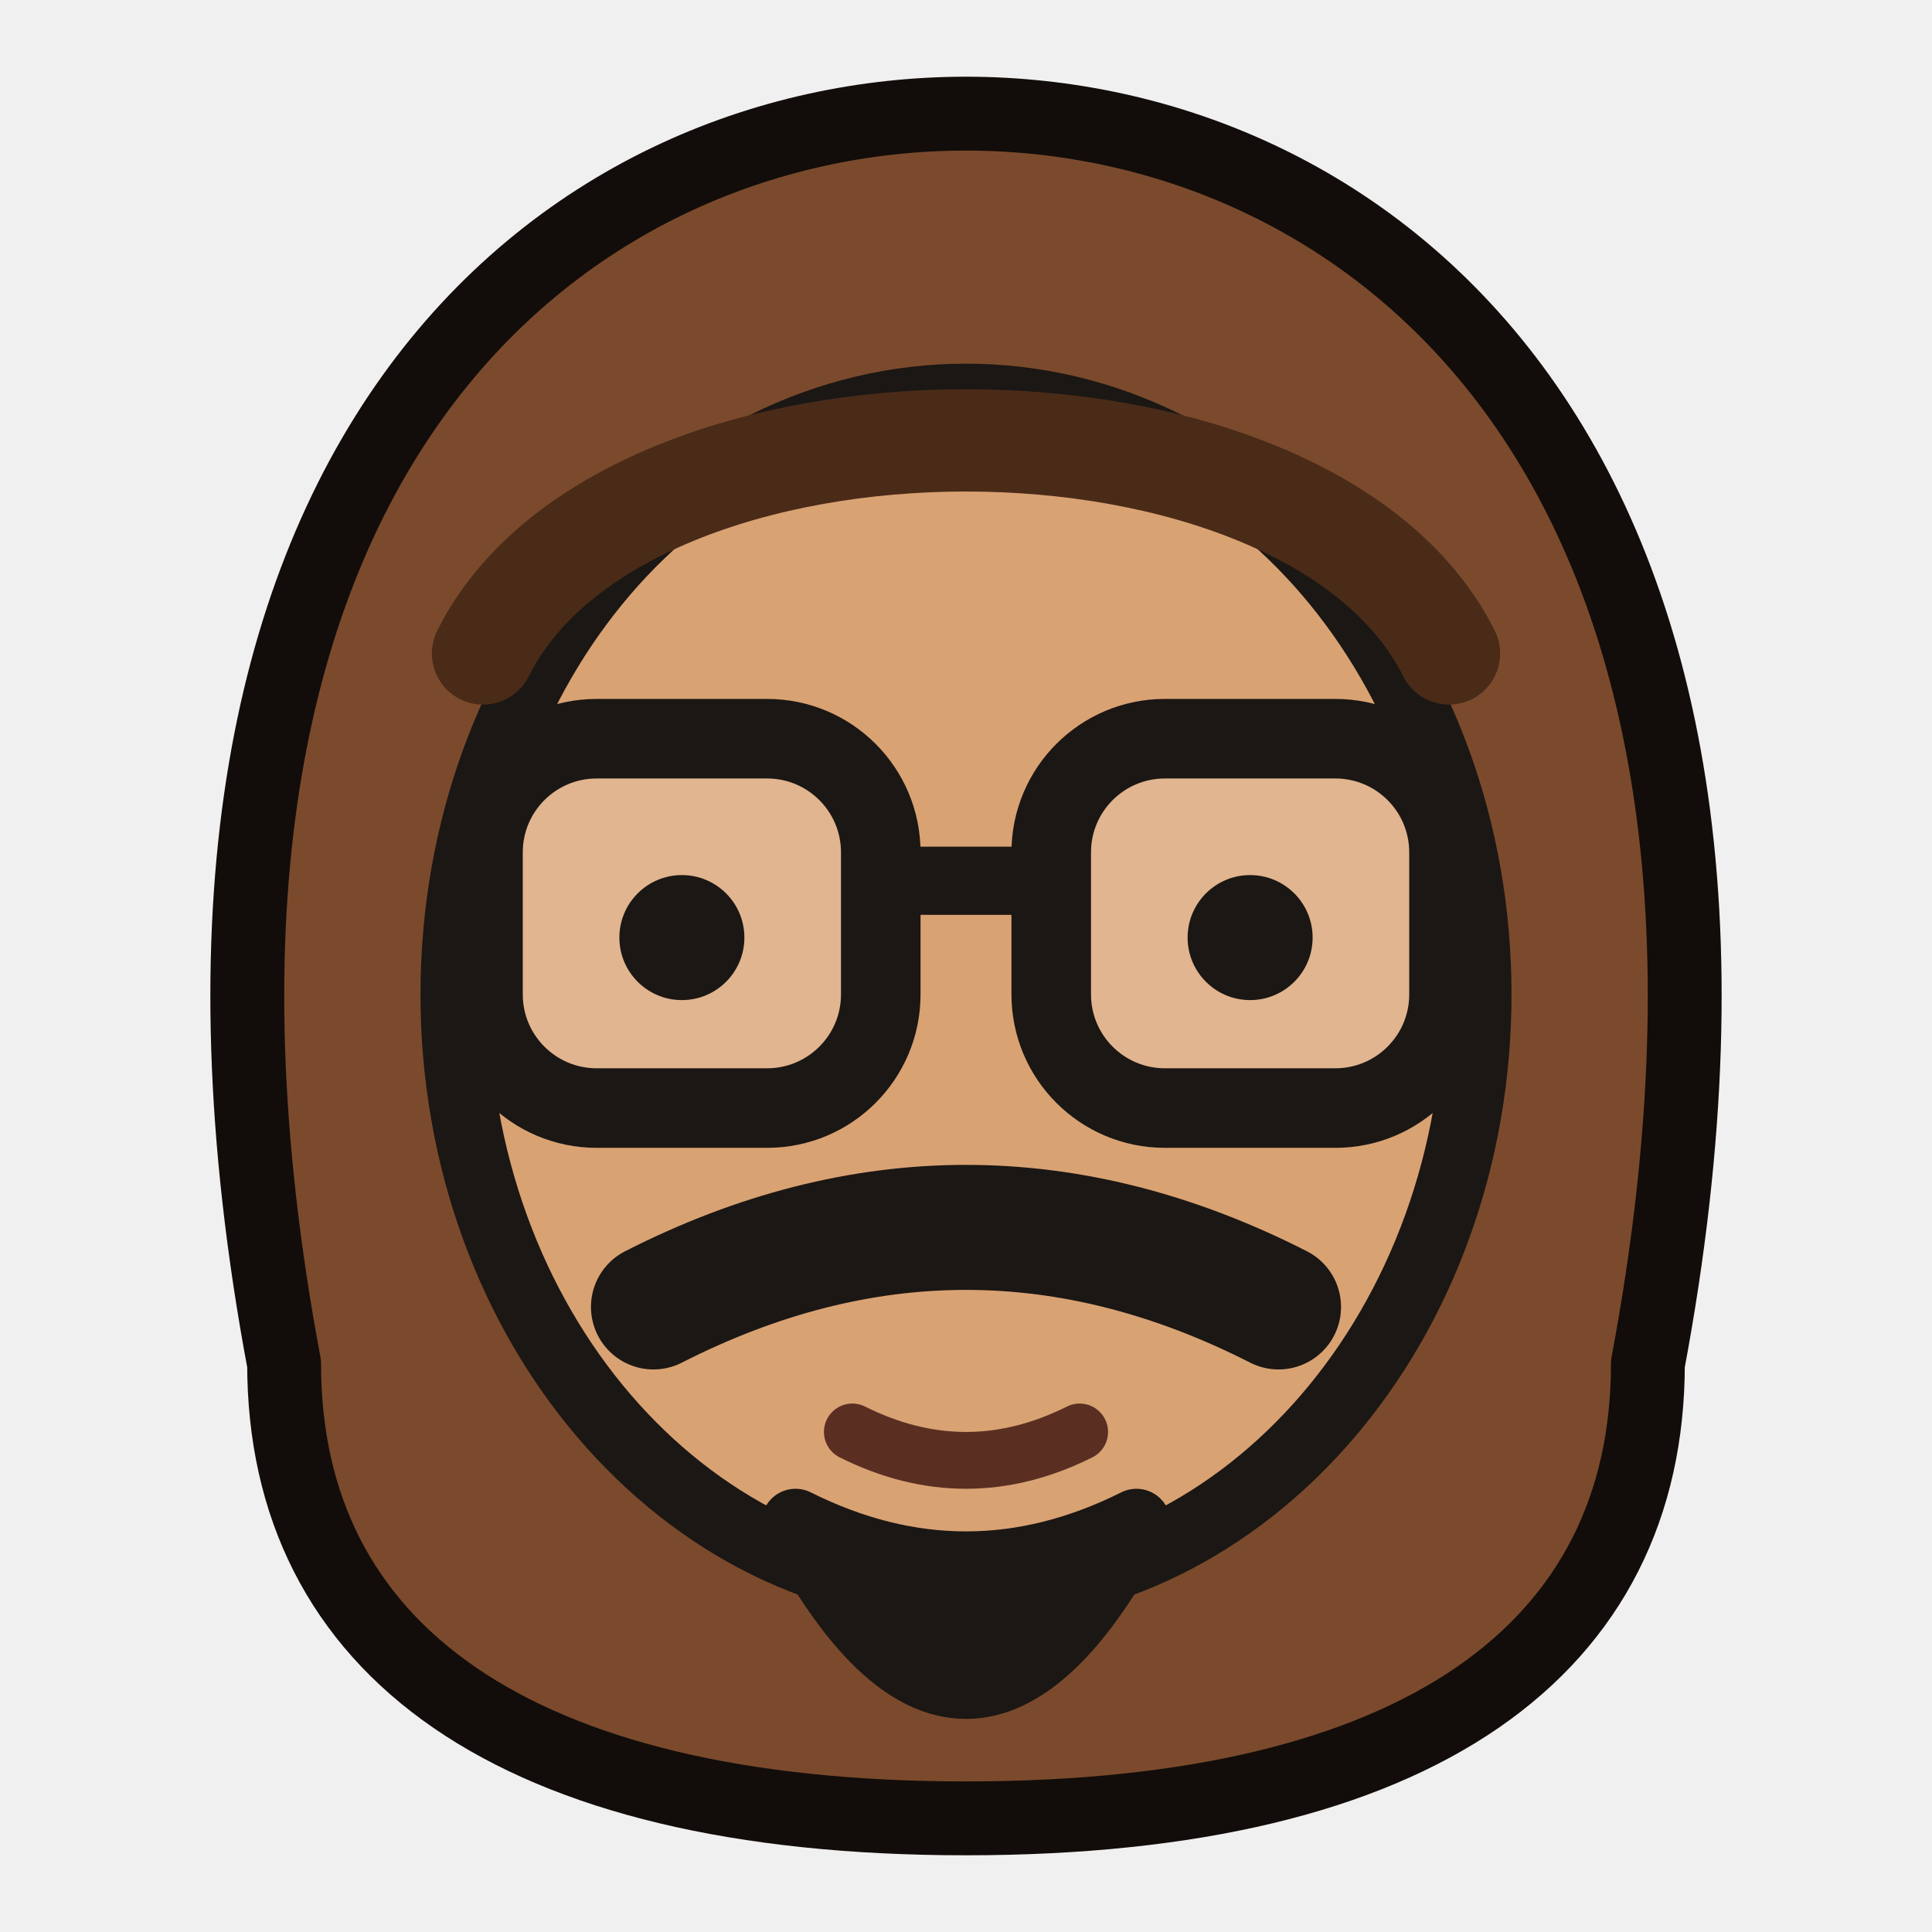
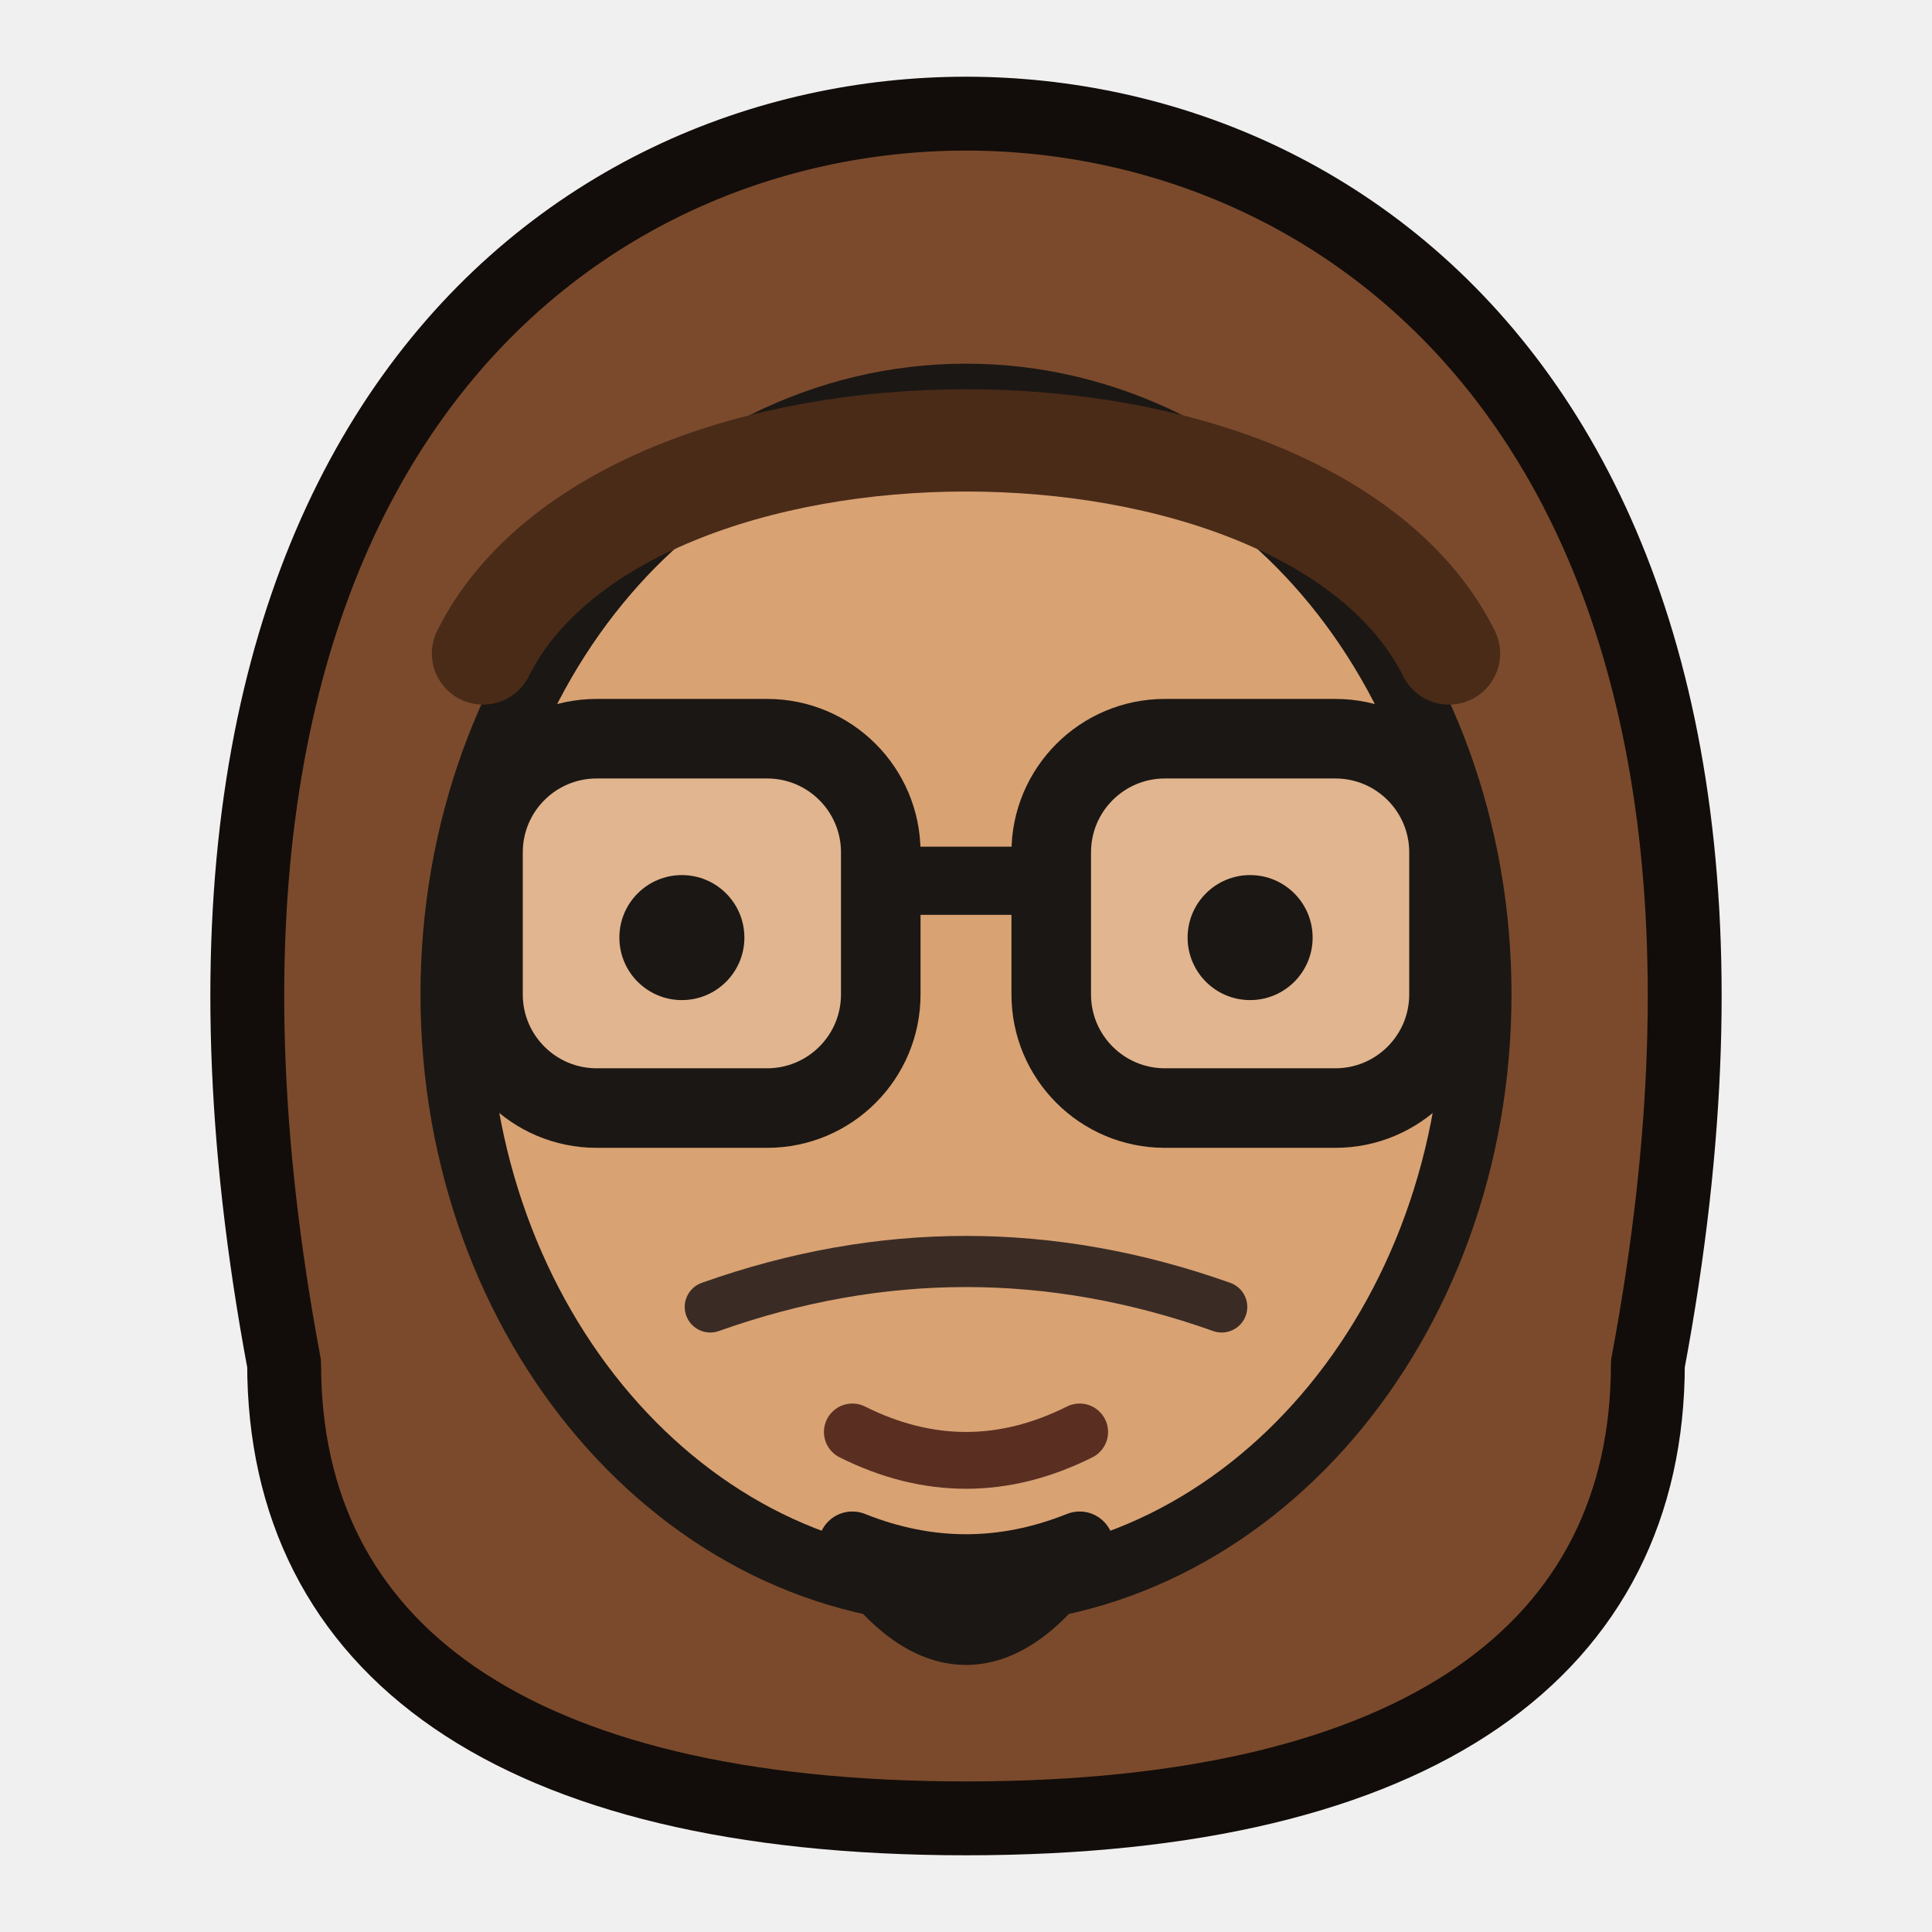
<svg xmlns="http://www.w3.org/2000/svg" viewBox="8 0 34 34">
  <path d="M13 24 C10 8 18 2 25 2 C32 2 40 8 37 24 C37 29 33 32 25 32 C17 32 13 29 13 24 Z" fill="#7b4a2c" stroke="#120d0a" stroke-width="1.3" stroke-linejoin="round" />
  <ellipse cx="25" cy="17.5" rx="9" ry="10.5" fill="#d9a273" stroke="#1b1714" stroke-width="1.2" />
  <path d="M16.5 11.5 C19 6.5 31 6.5 33.5 11.5" fill="none" stroke="#4a2b18" stroke-width="1.8" stroke-linecap="round" />
  <rect x="16.5" y="13" width="7" height="6.5" rx="2" fill="#fff" fill-opacity="0.2" stroke="#1b1714" stroke-width="1.4" />
  <rect x="26.5" y="13" width="7" height="6.5" rx="2" fill="#fff" fill-opacity="0.2" stroke="#1b1714" stroke-width="1.4" />
  <path d="M23.5 15.5 H26.5" fill="none" stroke="#1b1714" stroke-width="1.2" stroke-linecap="round" />
  <circle cx="20" cy="16.5" r="1.1" fill="#1b1714" />
  <circle cx="30" cy="16.5" r="1.1" fill="#1b1714" />
-   <path d="M19.5 23 Q25 20.2 30.5 23" fill="none" stroke="#1b1714" stroke-width="2.2" stroke-linecap="round" />
+   <path d="M20.5 23 Q25 21.4 29.5 23" fill="none" stroke="#3a2c24" stroke-width="0.9" stroke-linecap="round" />
  <path d="M23 25.2 Q25 26.2 27 25.2" fill="none" stroke="#5a2f22" stroke-width="1" stroke-linecap="round" />
-   <path d="M22 26.8 Q25 32.5 28 26.8 Q25 28.3 22 26.8 Z" fill="#1b1714" stroke="#1b1714" stroke-width="1.2" stroke-linejoin="round" />
+   <path d="M23 27.2 Q25 30.2 27 27.2 Q25 28 23 27.2 Z" fill="#1b1714" stroke="#1b1714" stroke-width="1.2" stroke-linejoin="round" />
</svg>
